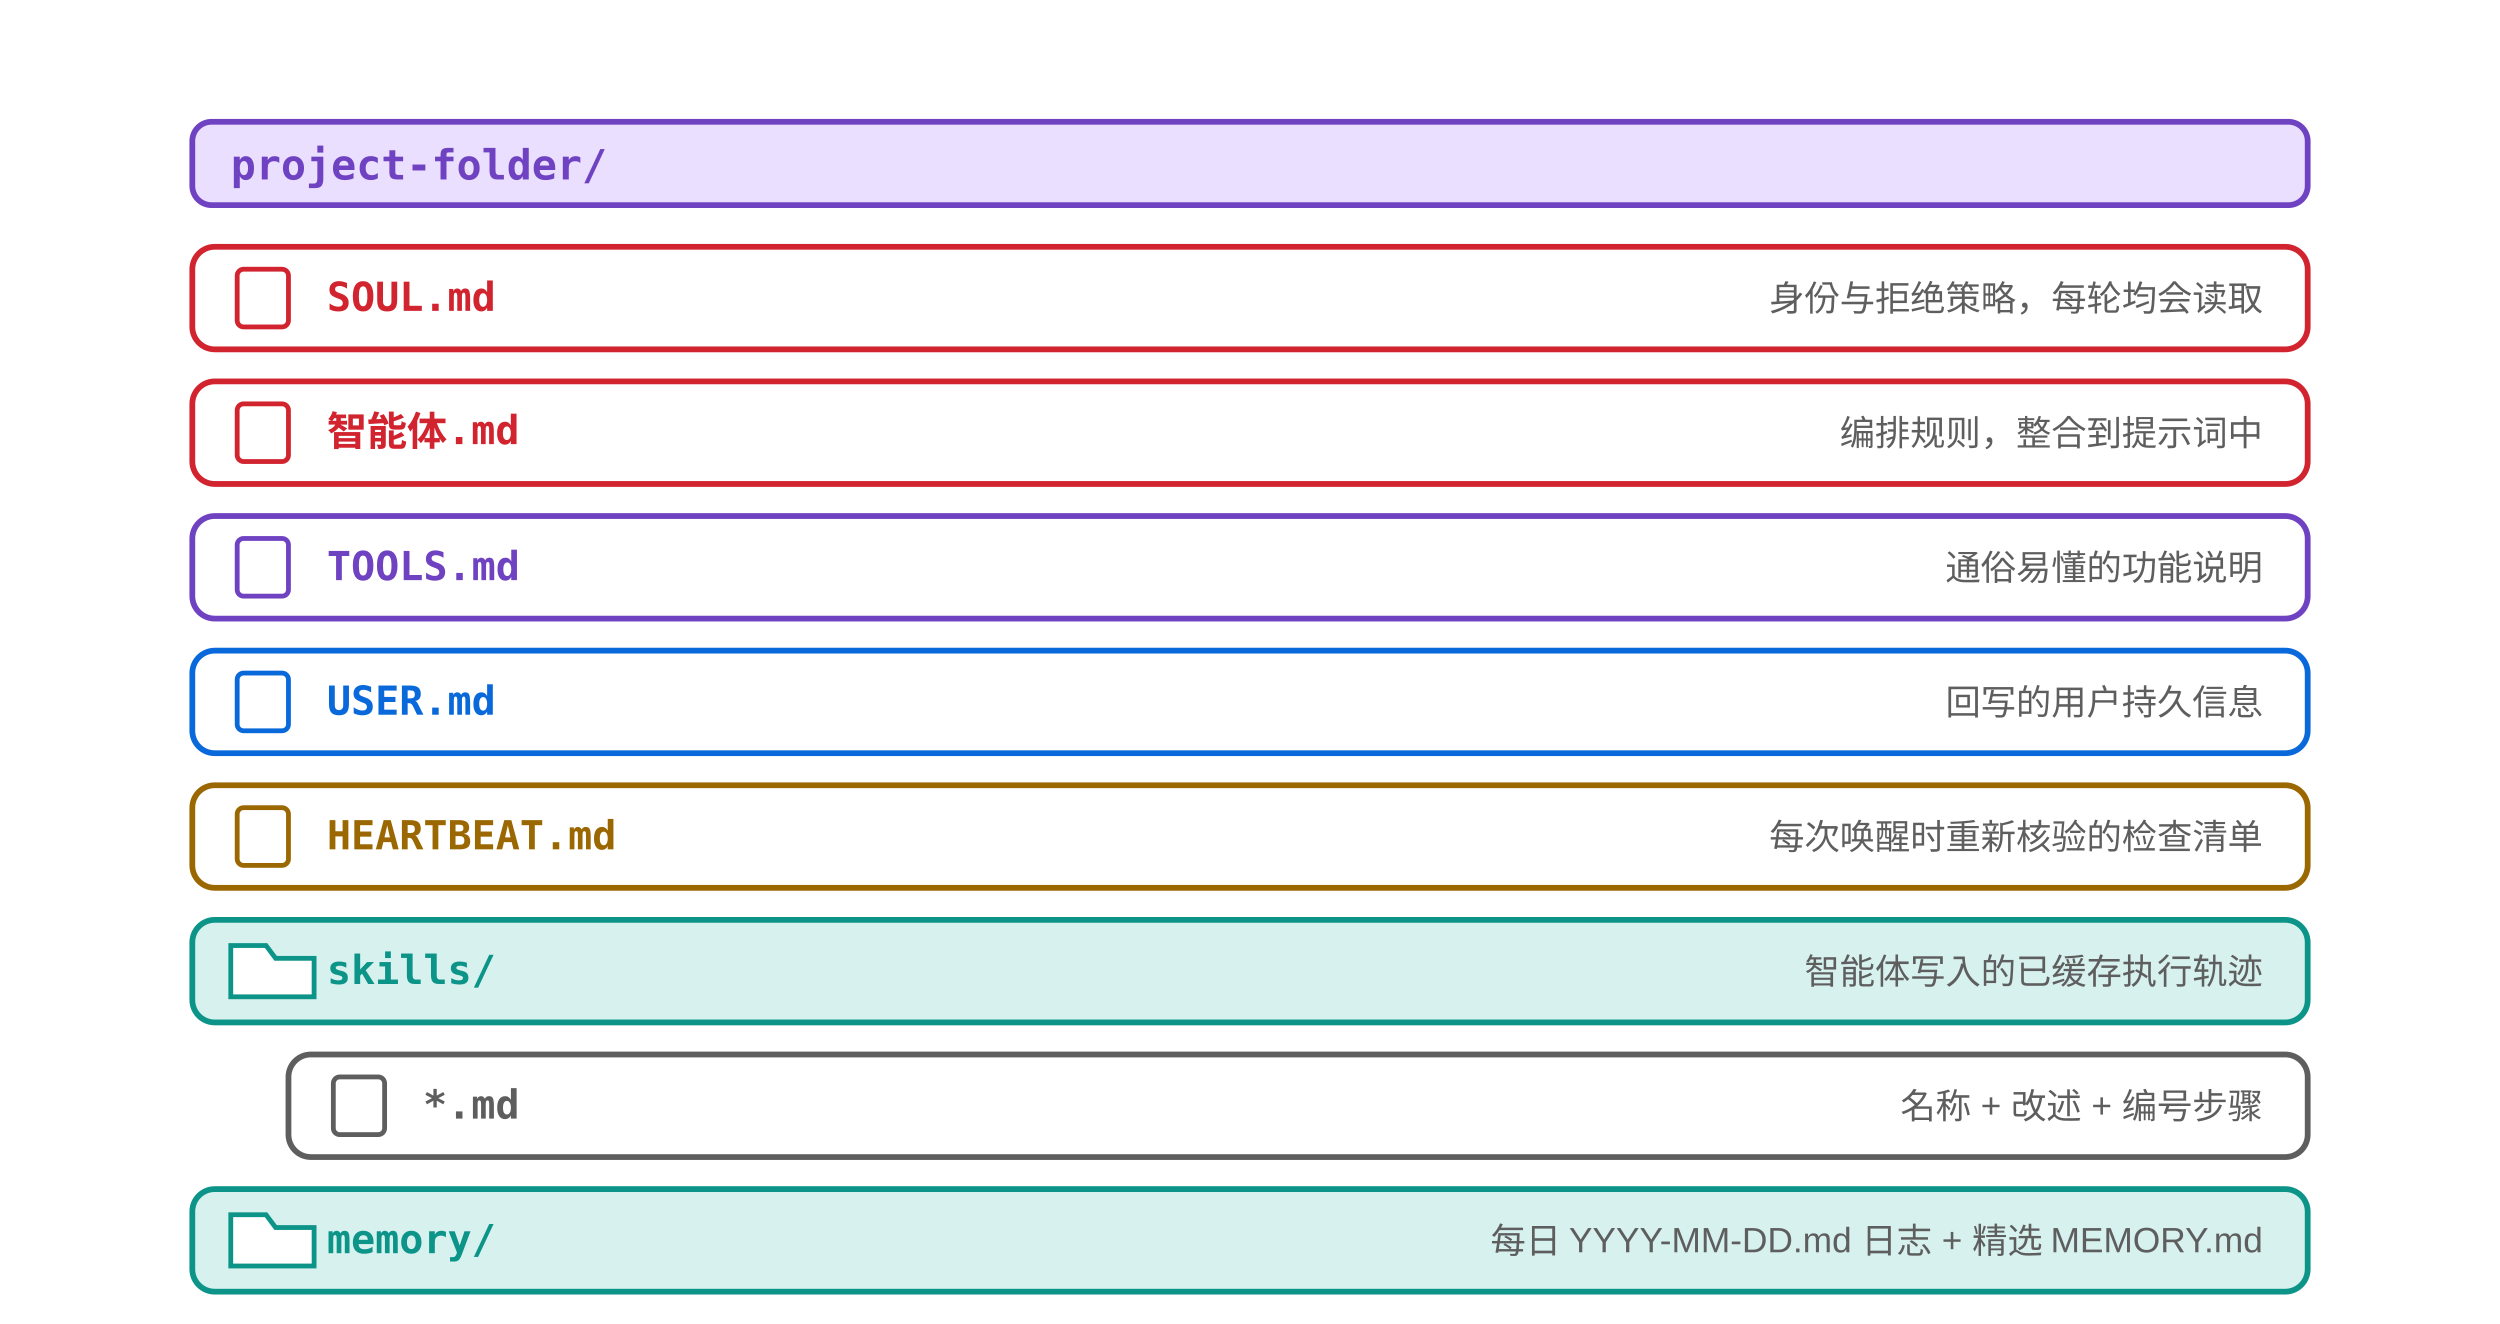
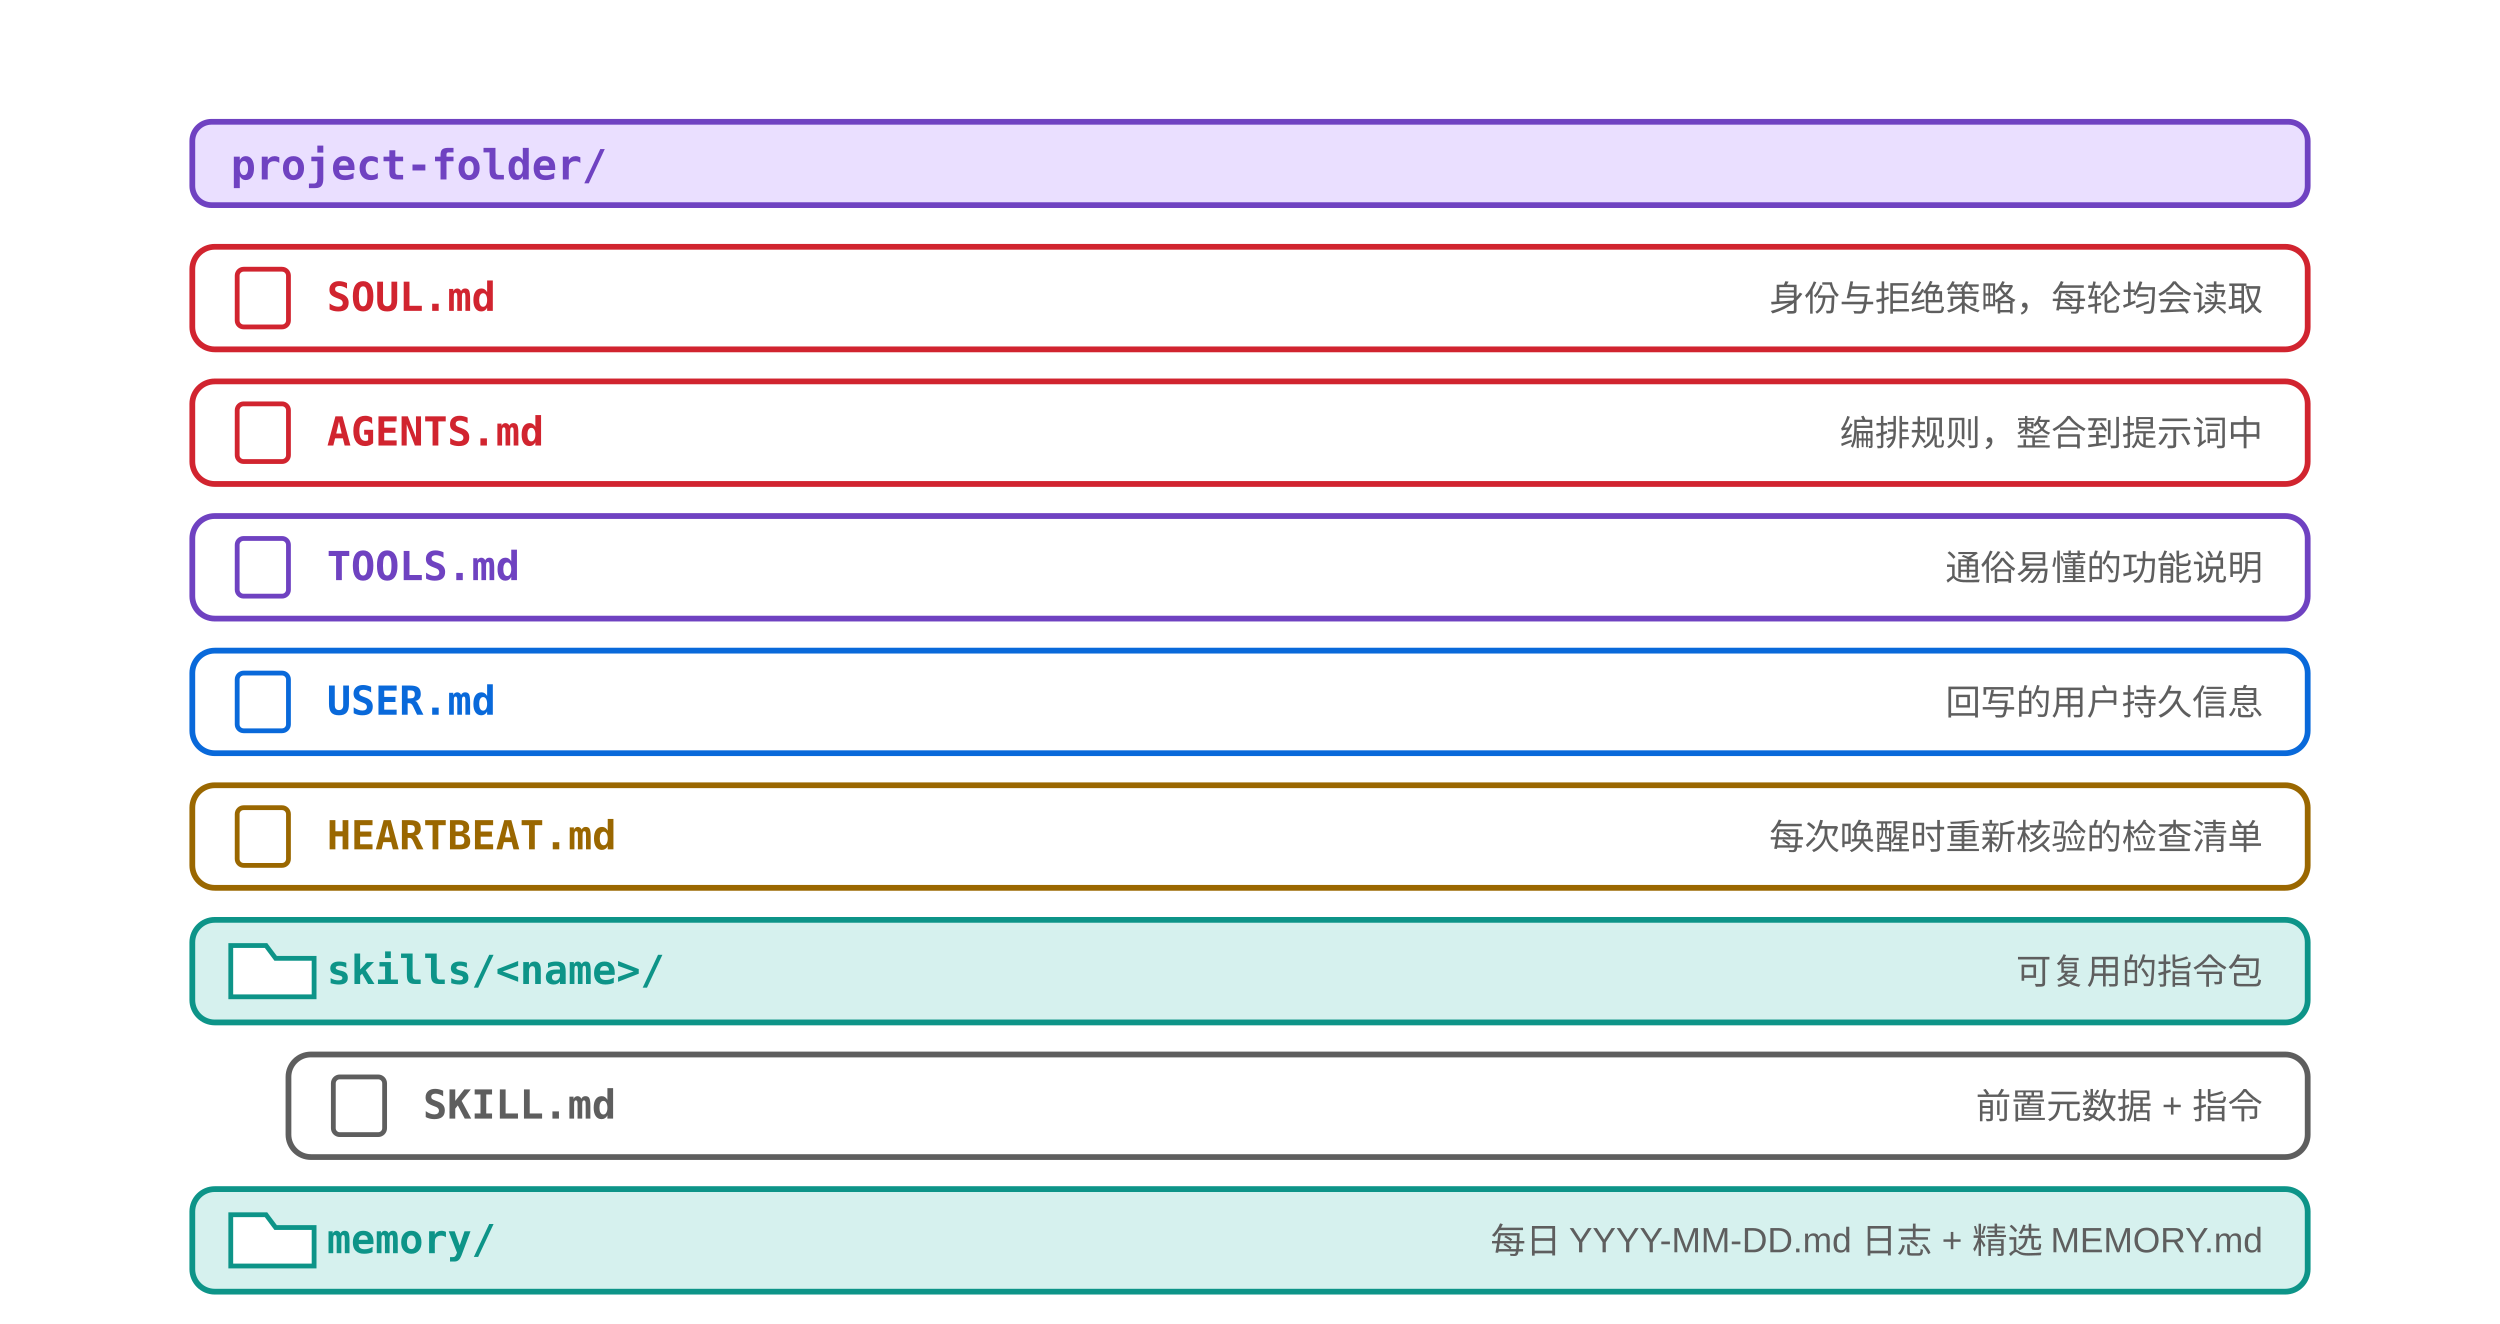
<svg xmlns="http://www.w3.org/2000/svg" data-locale="zh-CN" class="gfx-dark" viewBox="0 0 780 413" role="img" aria-label="智能体的工作区是一个包含 markdown 文件的文件夹。每个文件呈现系统提示词的不同部分；更改文件后，下一轮读取的内容也会随之改变。" preserveAspectRatio="xMidYMid meet" style="width:100%;height:auto;display:block;background:#0d0d0d;border:1px solid #2a2a2a;border-radius:8px;padding:14px;max-width:1040px;margin:1.5rem auto">
  <defs />
  <rect x="60" y="38" width="660" height="26" rx="6" fill="var(--gfx-tint-purple,#eadfff)" stroke="var(--gfx-purple,#6f42c1)" stroke-width="1.8" />
  <text x="72" y="56" font-family="ui-monospace, SFMono-Regular, Menlo, Consolas, monospace" font-size="13" fill="var(--gfx-purple,#6f42c1)" text-anchor="start" font-weight="800">project-folder/</text>
  <rect x="60" y="77" width="660" height="32" rx="7" fill="var(--gfx-bg,#ffffff)" stroke="var(--gfx-red,#d1242f)" stroke-width="1.8" />
  <rect x="74" y="84" width="16" height="18" rx="2" fill="var(--gfx-bg,#ffffff)" stroke="var(--gfx-red,#d1242f)" stroke-width="1.5" />
  <text x="102" y="97" font-family="ui-monospace, SFMono-Regular, Menlo, Consolas, monospace" font-size="12.5" fill="var(--gfx-red,#d1242f)" text-anchor="start" font-weight="600">SOUL.md</text>
  <text x="706" y="97" font-family="Arial, 'Helvetica Neue', Helvetica, sans-serif" font-size="11" fill="var(--gfx-sub,#5e5e5e)" text-anchor="end">身份与拒绝策略，每轮均会读取</text>
  <rect x="60" y="119" width="660" height="32" rx="7" fill="var(--gfx-bg,#ffffff)" stroke="var(--gfx-red,#d1242f)" stroke-width="1.8" />
  <rect x="74" y="126" width="16" height="18" rx="2" fill="var(--gfx-bg,#ffffff)" stroke="var(--gfx-red,#d1242f)" stroke-width="1.5" />
-   <text x="102" y="139" font-family="ui-monospace, SFMono-Regular, Menlo, Consolas, monospace" font-size="12.5" fill="var(--gfx-red,#d1242f)" text-anchor="start" font-weight="600">智能体.md</text>
+   <text x="102" y="139" font-family="ui-monospace, SFMono-Regular, Menlo, Consolas, monospace" font-size="12.5" fill="var(--gfx-red,#d1242f)" text-anchor="start" font-weight="600">AGENTS.md</text>
  <text x="706" y="139" font-family="Arial, 'Helvetica Neue', Helvetica, sans-serif" font-size="11" fill="var(--gfx-sub,#5e5e5e)" text-anchor="end">编排规则，整合到提示词中</text>
  <rect x="60" y="161" width="660" height="32" rx="7" fill="var(--gfx-bg,#ffffff)" stroke="var(--gfx-purple,#6f42c1)" stroke-width="1.8" />
  <rect x="74" y="168" width="16" height="18" rx="2" fill="var(--gfx-bg,#ffffff)" stroke="var(--gfx-purple,#6f42c1)" stroke-width="1.5" />
  <text x="102" y="181" font-family="ui-monospace, SFMono-Regular, Menlo, Consolas, monospace" font-size="12.5" fill="var(--gfx-purple,#6f42c1)" text-anchor="start" font-weight="600">TOOLS.md</text>
  <text x="706" y="181" font-family="Arial, 'Helvetica Neue', Helvetica, sans-serif" font-size="11" fill="var(--gfx-sub,#5e5e5e)" text-anchor="end">通俗易懂的功能说明</text>
  <rect x="60" y="203" width="660" height="32" rx="7" fill="var(--gfx-bg,#ffffff)" stroke="var(--gfx-blue,#0969da)" stroke-width="1.8" />
  <rect x="74" y="210" width="16" height="18" rx="2" fill="var(--gfx-bg,#ffffff)" stroke="var(--gfx-blue,#0969da)" stroke-width="1.5" />
  <text x="102" y="223" font-family="ui-monospace, SFMono-Regular, Menlo, Consolas, monospace" font-size="12.5" fill="var(--gfx-blue,#0969da)" text-anchor="start" font-weight="600">USER.md</text>
  <text x="706" y="223" font-family="Arial, 'Helvetica Neue', Helvetica, sans-serif" font-size="11" fill="var(--gfx-sub,#5e5e5e)" text-anchor="end">回写的用户持久信息</text>
  <rect x="60" y="245" width="660" height="32" rx="7" fill="var(--gfx-bg,#ffffff)" stroke="var(--gfx-amber,#9a6700)" stroke-width="1.8" />
  <rect x="74" y="252" width="16" height="18" rx="2" fill="var(--gfx-bg,#ffffff)" stroke="var(--gfx-amber,#9a6700)" stroke-width="1.5" />
  <text x="102" y="265" font-family="ui-monospace, SFMono-Regular, Menlo, Consolas, monospace" font-size="12.5" fill="var(--gfx-amber,#9a6700)" text-anchor="start" font-weight="600">HEARTBEAT.md</text>
  <text x="706" y="265" font-family="Arial, 'Helvetica Neue', Helvetica, sans-serif" font-size="11" fill="var(--gfx-sub,#5e5e5e)" text-anchor="end">每次唤醒时重新核验的检查清单</text>
  <rect x="60" y="287" width="660" height="32" rx="7" fill="var(--gfx-tint-teal,#d6f1ee)" stroke="var(--gfx-teal,#0d9488)" stroke-width="1.8" />
  <path d="M 72 295 h 11 l 3 4 h 12 v 12 h -26 z" fill="var(--gfx-bg,#ffffff)" stroke="var(--gfx-teal,#0d9488)" stroke-width="1.5" />
-   <text x="102" y="307" font-family="ui-monospace, SFMono-Regular, Menlo, Consolas, monospace" font-size="12.5" fill="var(--gfx-teal,#0d9488)" text-anchor="start" font-weight="800">skills/</text>
-   <text x="706" y="307" font-family="Arial, 'Helvetica Neue', Helvetica, sans-serif" font-size="11" fill="var(--gfx-sub,#5e5e5e)" text-anchor="end">智能体写入的已缓存执行轨迹</text>
+   <text x="102" y="307" font-family="ui-monospace, SFMono-Regular, Menlo, Consolas, monospace" font-size="12.5" fill="var(--gfx-teal,#0d9488)" text-anchor="start" font-weight="800">skills/&lt;name&gt;/</text>
+   <text x="706" y="307" font-family="Arial, 'Helvetica Neue', Helvetica, sans-serif" font-size="11" fill="var(--gfx-sub,#5e5e5e)" text-anchor="end">可复用的指令包</text>
  <rect x="90" y="329" width="630" height="32" rx="7" fill="var(--gfx-bg,#ffffff)" stroke="var(--gfx-sub,#5e5e5e)" stroke-width="1.8" />
  <rect x="104" y="336" width="16" height="18" rx="2" fill="var(--gfx-bg,#ffffff)" stroke="var(--gfx-sub,#5e5e5e)" stroke-width="1.5" />
-   <text x="132" y="349" font-family="ui-monospace, SFMono-Regular, Menlo, Consolas, monospace" font-size="12.5" fill="var(--gfx-sub,#5e5e5e)" text-anchor="start" font-weight="600">*.md</text>
-   <text x="706" y="349" font-family="Arial, 'Helvetica Neue', Helvetica, sans-serif" font-size="11" fill="var(--gfx-sub,#5e5e5e)" text-anchor="end">名称 + 改述 + 编号步骤</text>
+   <text x="132" y="349" font-family="ui-monospace, SFMono-Regular, Menlo, Consolas, monospace" font-size="12.5" fill="var(--gfx-sub,#5e5e5e)" text-anchor="start" font-weight="600">SKILL.md</text>
+   <text x="706" y="349" font-family="Arial, 'Helvetica Neue', Helvetica, sans-serif" font-size="11" fill="var(--gfx-sub,#5e5e5e)" text-anchor="end">前置元数据 + 指令</text>
  <rect x="60" y="371" width="660" height="32" rx="7" fill="var(--gfx-tint-teal,#d6f1ee)" stroke="var(--gfx-teal,#0d9488)" stroke-width="1.8" />
  <path d="M 72 379 h 11 l 3 4 h 12 v 12 h -26 z" fill="var(--gfx-bg,#ffffff)" stroke="var(--gfx-teal,#0d9488)" stroke-width="1.5" />
  <text x="102" y="391" font-family="ui-monospace, SFMono-Regular, Menlo, Consolas, monospace" font-size="12.5" fill="var(--gfx-teal,#0d9488)" text-anchor="start" font-weight="800">memory/</text>
  <text x="706" y="391" font-family="Arial, 'Helvetica Neue', Helvetica, sans-serif" font-size="11" fill="var(--gfx-sub,#5e5e5e)" text-anchor="end">每日 YYYY-MM-DD.md 日志 + 精选 MEMORY.md</text>
</svg>
